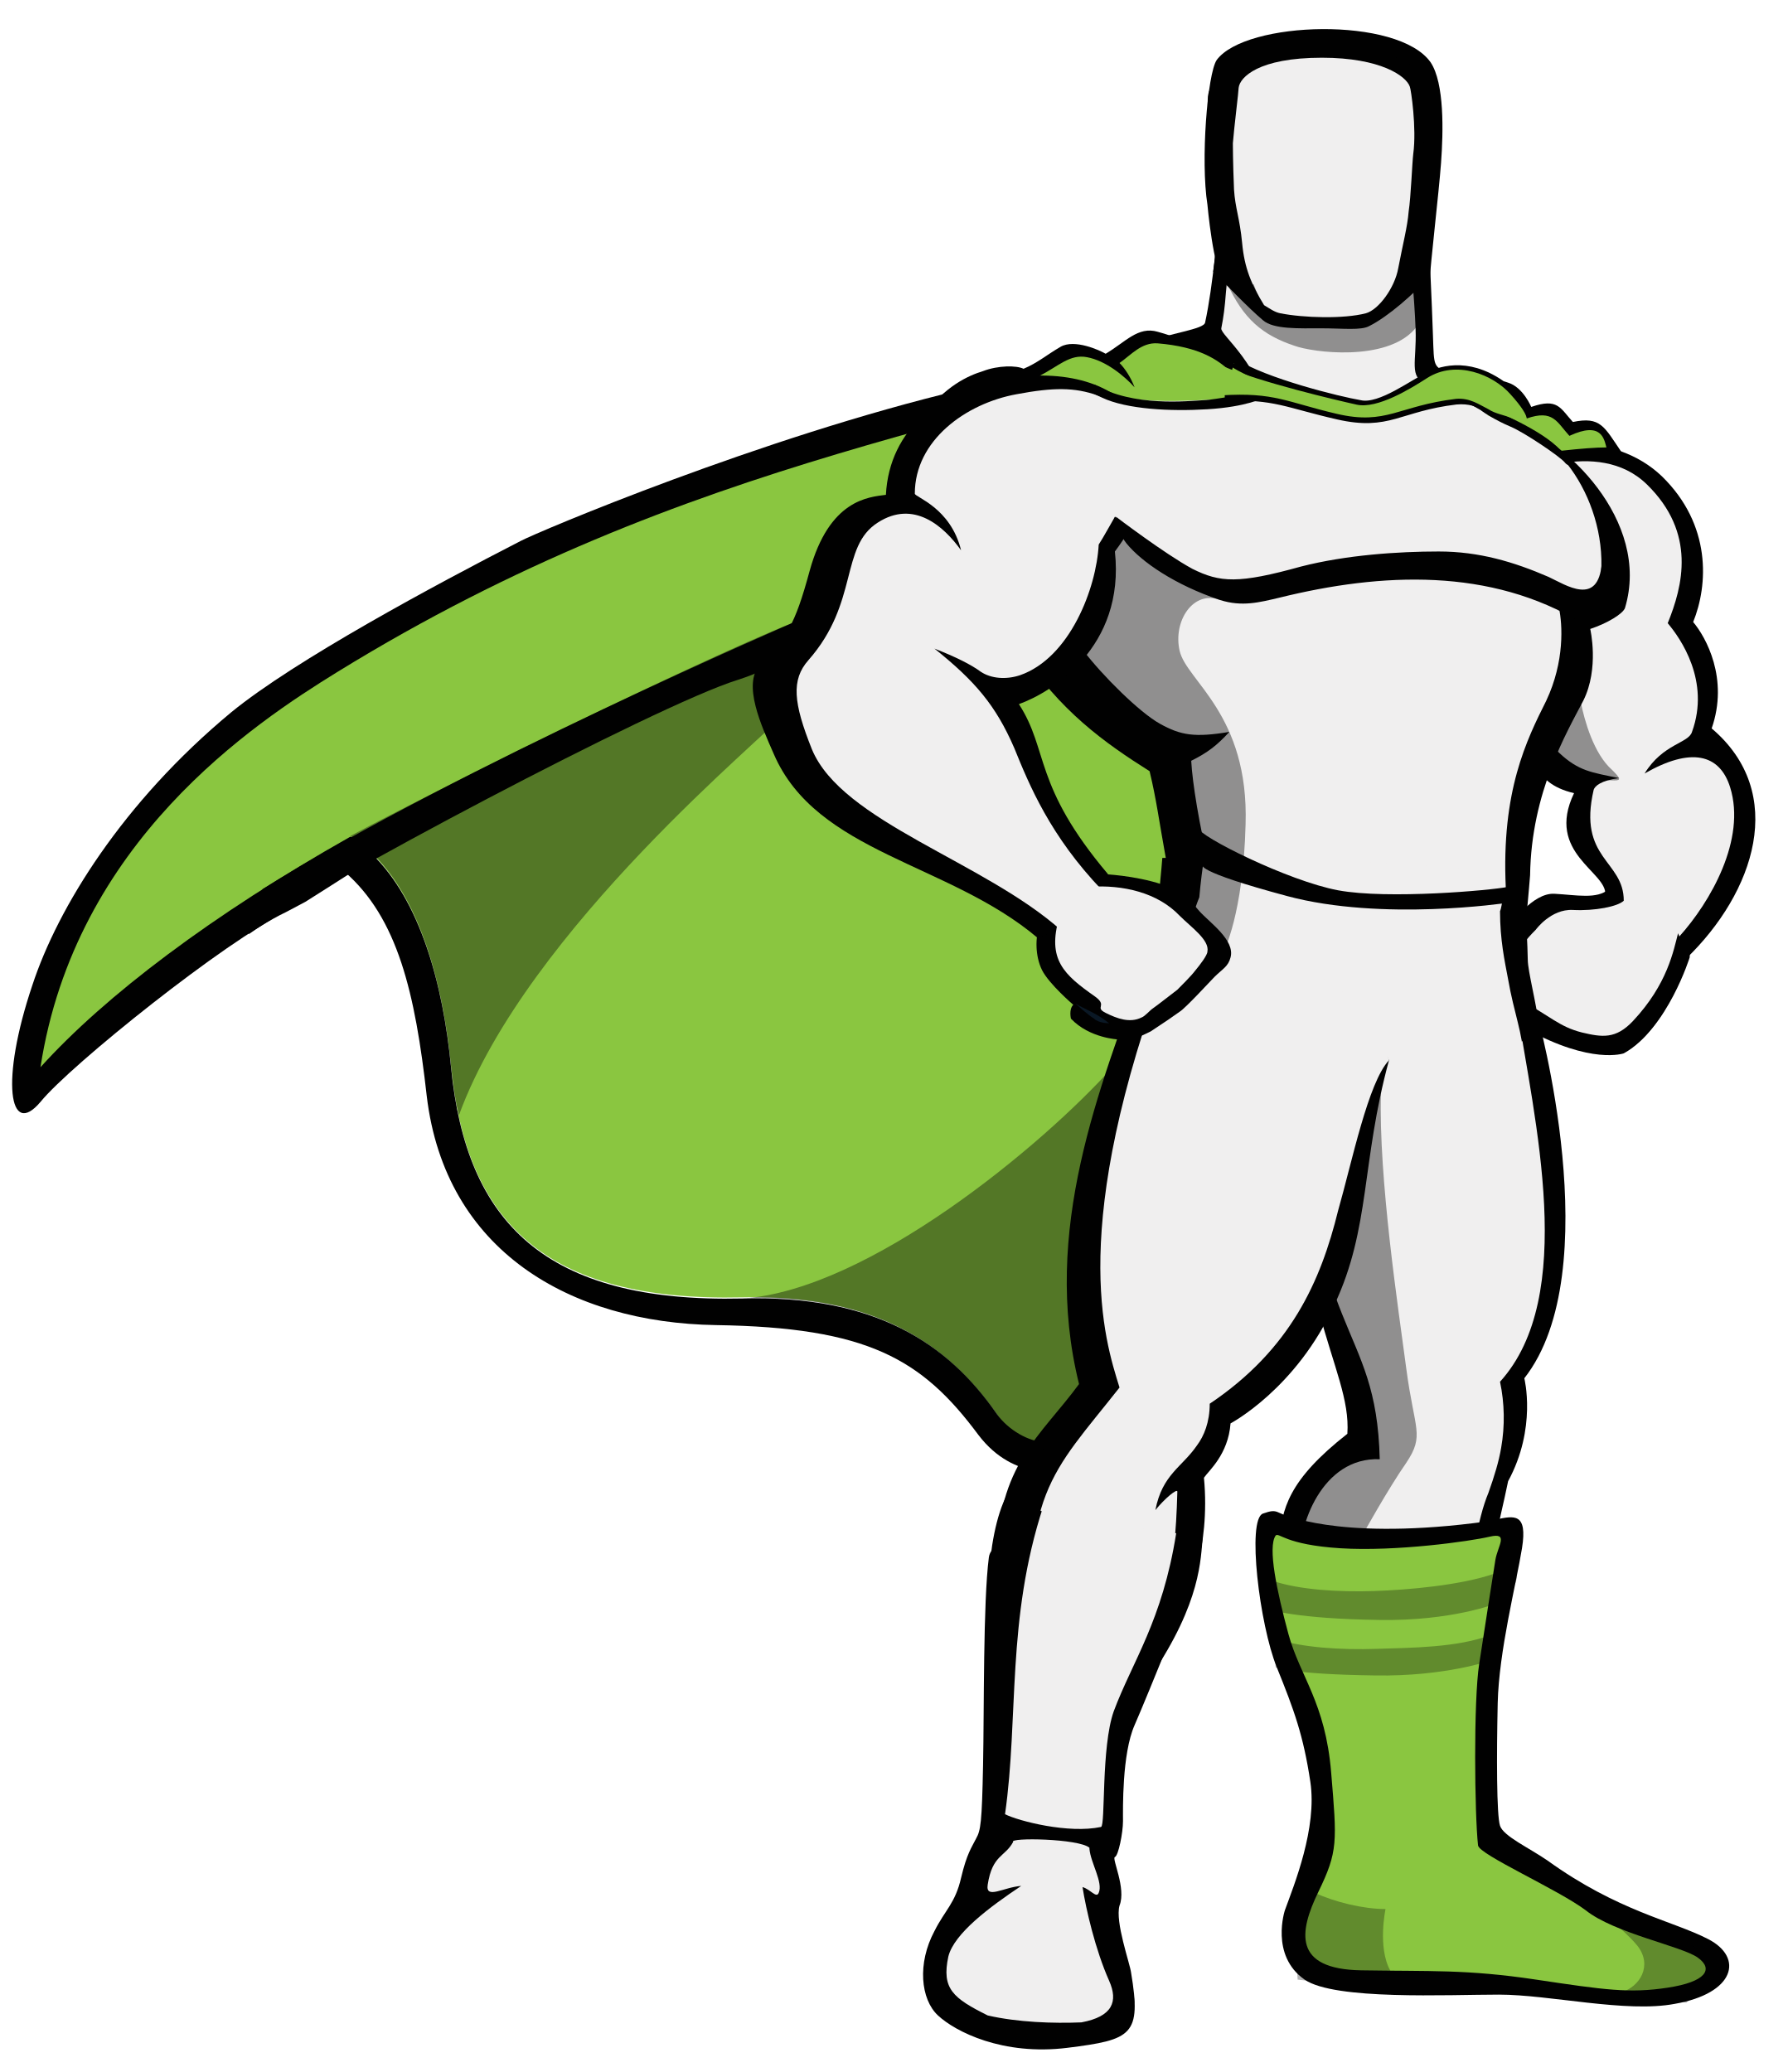
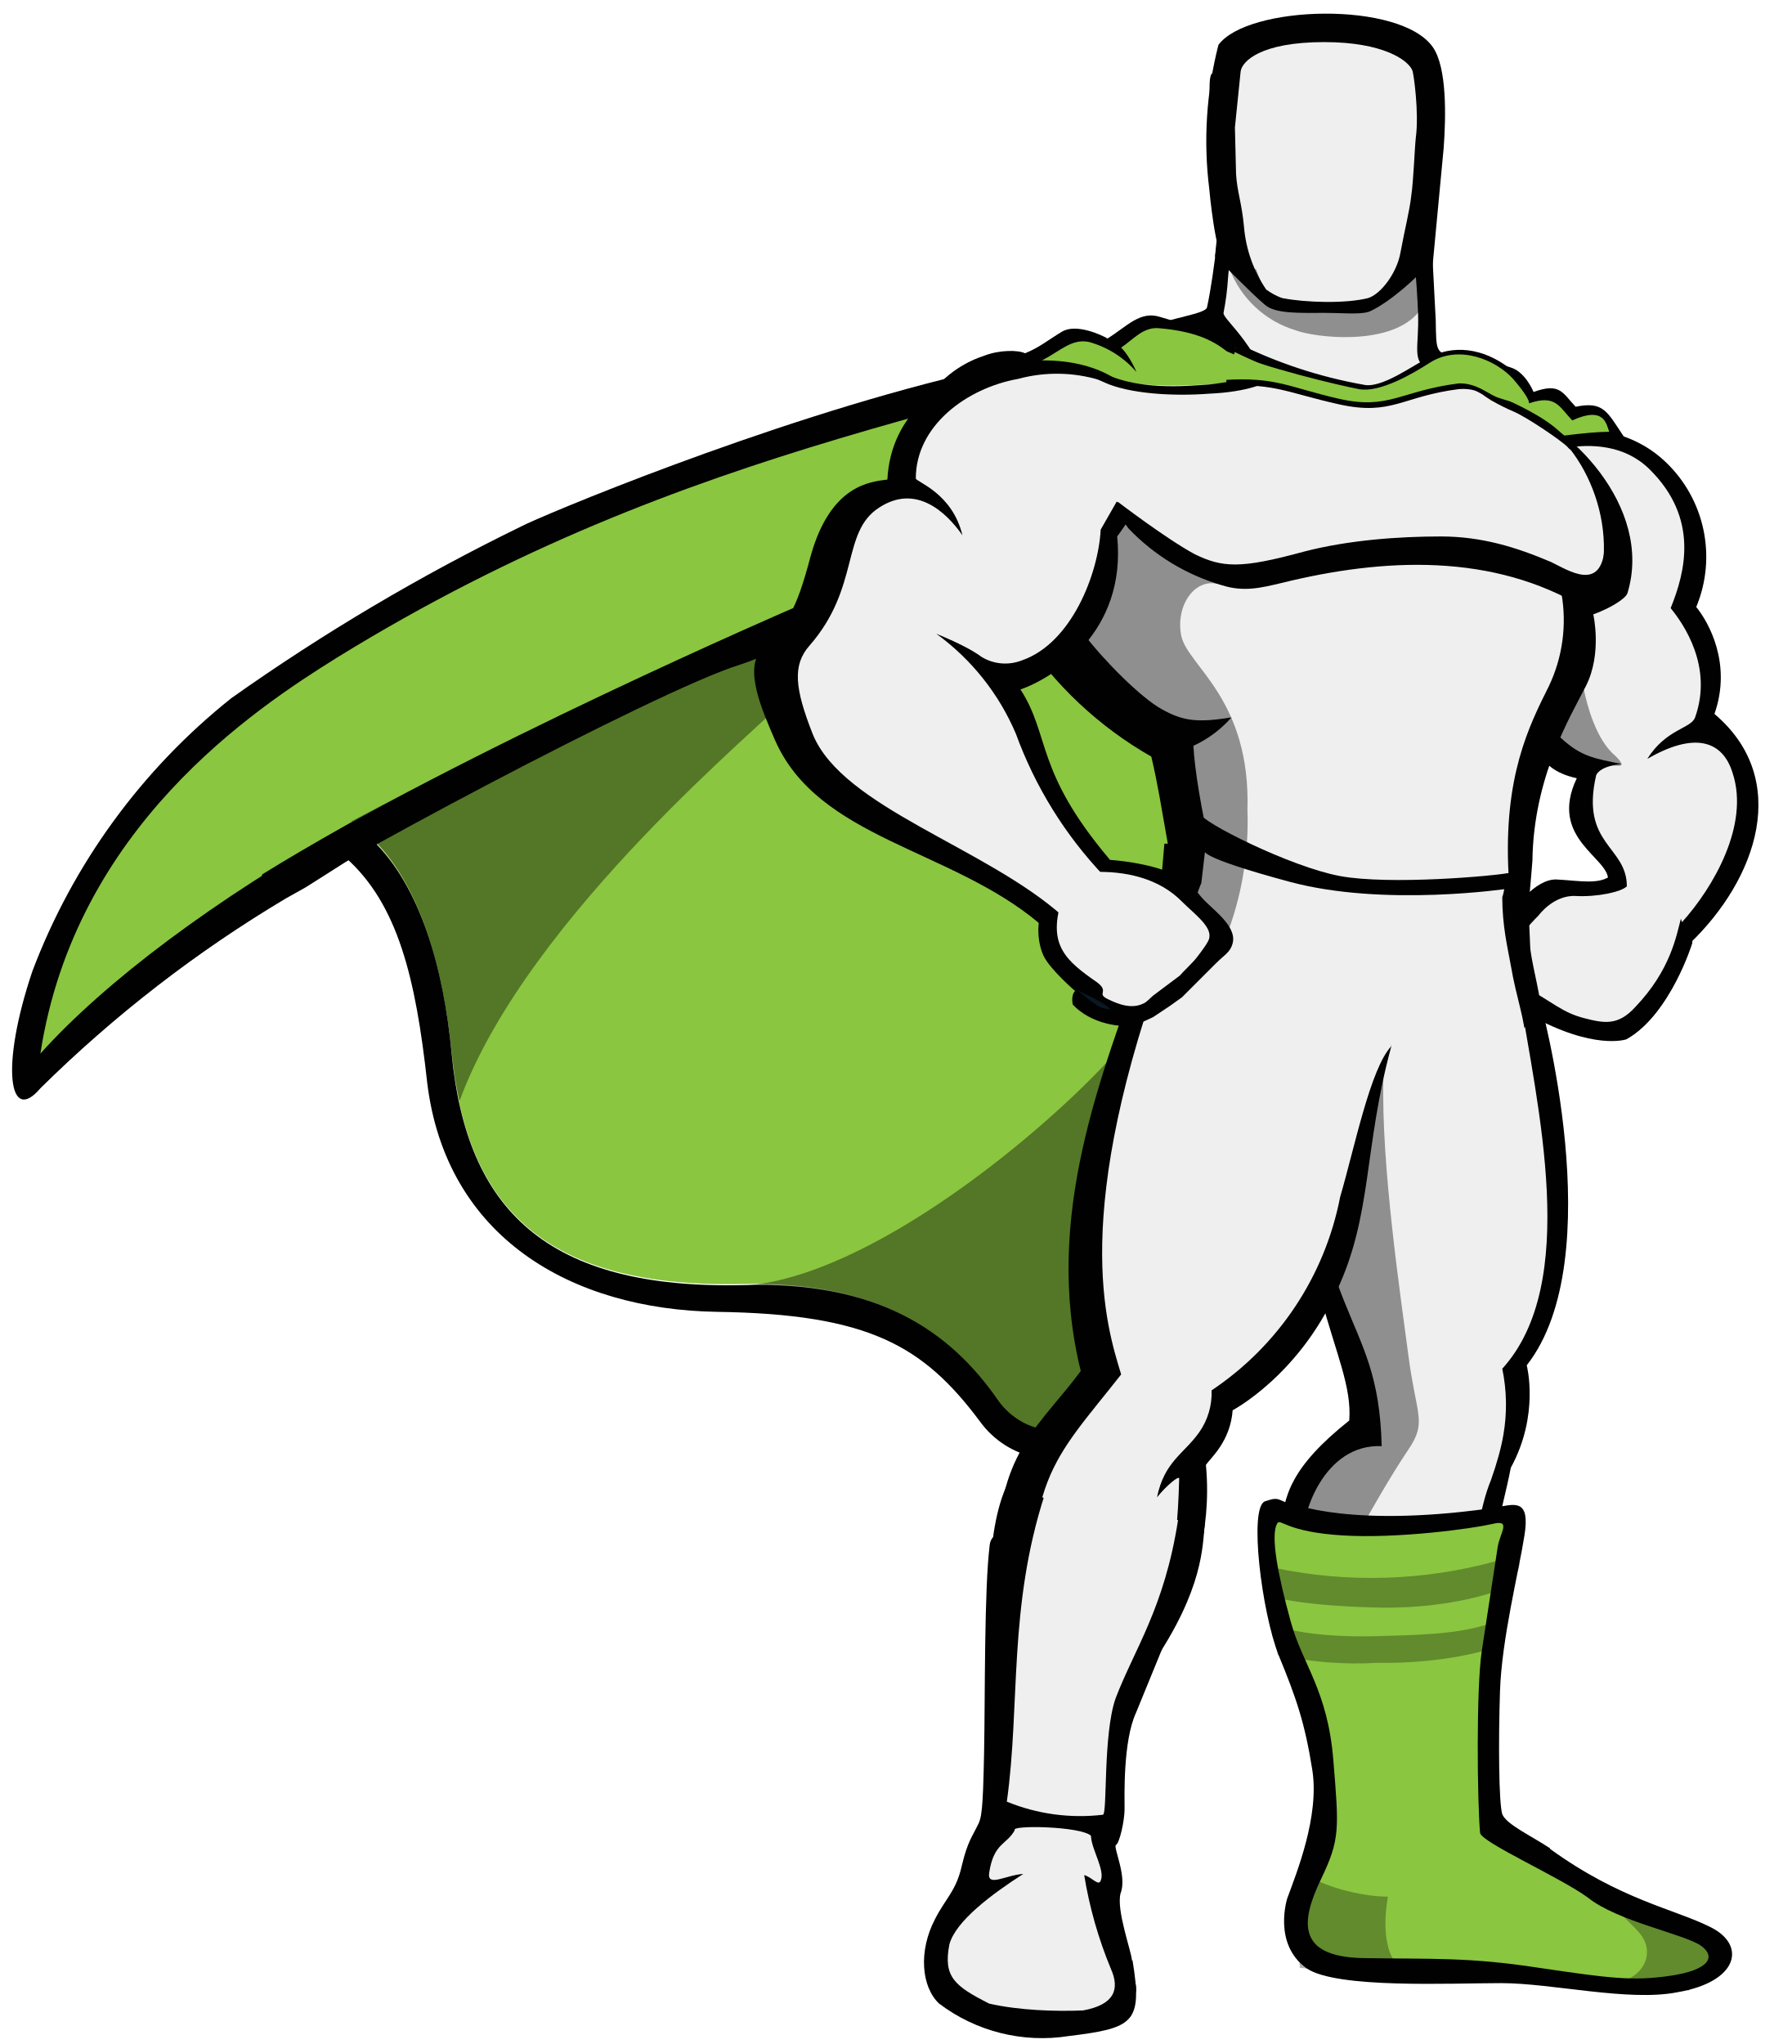
- <svg xmlns="http://www.w3.org/2000/svg" height="2500" viewBox="-2.138 -2.29 314.9 359.304" width="2157">
-   <path d="m48.173 155.568c-10.389 4.887-37.886 26.886-43.182 33.404-5.5 6.518-7.129-3.666-1.426-20.572 4.48-13.647 15.888-32.183 35.034-48.07 11.202-9.166 35.849-22.405 50.921-30.146 3.056-1.63 42.571-18.332 77.809-26.683 3.056-.815-3.666 5.092-4.685 8.351-5.296 15.48-111.01 81.882-111.01 81.882zm148.894 186.78c1.833 10.999.204 11.814-11.202 13.24-11.407 1.426-19.758-2.852-22.813-5.703-3.056-2.853-3.666-9.166-.611-14.869 1.834-3.667 3.667-4.889 4.686-9.37 1.018-4.277 1.833-5.296 2.647-6.925.814-1.427 1.019-2.853 1.222-12.833.204-9.98 0-28.72 1.019-36.663 1.019-8.147 36.257 3.666 36.257 3.666s-8.352 20.776-10.592 25.868c-2.241 5.093-2.037 14.869-2.037 16.906s-.814 6.11-1.426 6.314c-.611.203 2.037 5.499.814 8.555-.815 2.852 1.833 10.185 2.036 11.814zm13.444-311.437c-1.223-7.74 0-23.018 1.629-25.461 5.093-6.926 31.979-7.74 37.683.407 2.444 3.666 2.24 12.221 1.833 17.721-.407 5.499-1.833 17.313-2.037 21.184-.203 2.852-29.738 7.332-36.256-.408-1.834-2.036-2.852-13.443-2.852-13.443zm59.884 291.679c12.425 8.963 21.998 10.592 28.312 13.851 6.314 3.26 4.685 9.574-5.907 11.407-8.555 1.629-21.998-1.63-30.96-1.63s-28.924 1.019-34.22-2.647c-6.11-4.277-3.463-12.222-3.463-12.222 1.63-4.48 5.703-14.462 4.481-22.609s-2.852-12.628-5.907-20.165c-3.055-7.536-5.295-26.071-2.443-27.09s2.036 0 5.703.814c3.666.814 7.74 2.037 15.684 2.037s16.702-1.223 19.758-1.833c3.055-.611 5.499-1.223 4.48 5.092-1.018 6.314-4.073 18.128-4.277 27.294-.203 9.166-.203 19.758.408 21.591.61 1.833 5.092 3.87 8.351 6.11z" fill="#010101" />
-   <path d="m226.806 51.28c-22.405 19.351-65.791 24.646-130.155 49.496-16.499 6.314-60.495 25.257-71.087 45.015 35.645-20.572 48.885 7.74 51.736 36.867 2.647 27.294 16.295 41.553 51.329 40.737 36.053-.814 47.052 20.165 57.032 44.812 19.35-94.308 50.311-112.639 70.271-128.73 42.368-34.424-9.776-95.123-29.126-88.197z" fill="#8ac640" />
-   <path d="m226.806 51.28c-53.773 18.739-106.936 23.424-169.467 61.921-14.869 9.166-46.237 29.941-52.348 69.661 22.812-25.258 75.567-57.032 140.136-77.197 32.59-10.185 56.422-16.906 85.345-28.109-2.036-13.037-2.036-18.129-3.666-26.276z" fill="#8ac640" />
-   <path d="m295.448 162.9s-3.87 13.24-11.61 17.518c0 0-5.703 2.037-17.109-4.277-3.259-1.833-5.703-8.147-5.5-10.185.204-4.889 3.259-7.129 3.259-7.129s3.26-5.5 7.129-5.296c3.871.203 10.389.814 12.426-1.019 1.832-2.037 11.813 3.666 11.405 10.388zm-83.104-128.119s-.814 10.389-2.24 16.906c-.204 1.223-6.314 1.833-10.796 3.667 8.555 24.442 60.088 24.238 66.81 12.221-3.259-2.24-9.777-5.703-12.832-6.925-3.056-1.223-2.852-1.019-3.056-6.722-.203-5.704-.611-16.295-1.019-19.147-.407-2.852-31.979-2.852-36.867 0z" fill="#010101" />
-   <path d="m214.381 34.781s0 5.907-.611 11.61c-.203 2.648-.407 4.277-.814 6.314-.204 1.223 6.925 6.11 8.962 16.906 9.777 21.794 32.387 10.999 41.756.611-3.259-2.241-8.555-5.296-14.665-7.74-3.056-1.223-1.63-3.87-1.833-9.573-.204-5.703-1.019-14.055-1.426-17.11-.409-3.055-26.48-3.87-31.369-1.018z" fill="#f0efef" />
-   <g fill="#010101">
-     <path d="m212.344 34.781s-.204 3.667-.814 7.944c2.647 2.647 6.11 6.314 8.759 8.555 1.833 1.63 6.313 1.426 10.388 1.426 3.666 0 6.925.407 8.351-.407 3.26-1.63 7.944-5.703 10.592-8.759-.203-3.666-.407-7.129-.61-8.759-.206-2.852-31.778-2.852-36.666 0z" />
-     <path d="m230.88 50.261c-2.445 0-5.297-.203-7.537-.611-1.019-.203-2.037-.814-2.852-1.222-1.426-1.019-2.852-2.24-4.48-3.463-3.26-2.444-3.463-3.87-3.463-4.48 1.426-12.833-.408-23.628-.408-23.628s-1.426-5.5 6.314-6.926 12.425-1.629 12.425-1.629 4.889 0 12.425 1.629c7.74 1.426 6.314 6.926 6.314 6.926s-1.833 10.795-.407 23.628c0 .61-.203 2.036-3.463 4.48-2.852 2.037-5.092 4.277-7.332 4.685-2.241.408-5.093.611-7.536.611z" />
-     <path d="m230.88 3.006c-13.443 0-16.092 3.666-19.962 7.74-.814 1.018-.204 7.129 1.223 20.165h1.833s-1.223-3.667-1.019-7.944 1.019-4.073.407-5.092c-.814-1.223-2.444-3.26 1.223-5.296 3.666-2.037 9.369 1.629 16.295 1.833 6.925-.204 12.832-3.87 16.498-1.833 3.666 2.036 2.037 4.073 1.223 5.296-.815 1.222.203.814.407 5.092.203 4.277-1.019 7.944-1.019 7.944h1.833c1.222-13.036 2.037-18.739 1.426-19.758-3.463-4.481-6.925-7.944-20.368-8.147zm64.568 160.505s-3.87 12.425-11.406 16.702c-1.63-.814-1.426-2.036-2.852-3.87-.408-.61-1.834-1.019-2.444-1.629-.611-.611-.407-1.63-1.426-2.444-.815-.815-1.426-.204-2.241-.815-.814-.814-1.019-1.833-1.629-2.443-.408-.408-2.037-.611-2.444-1.019-1.019-1.019-9.98-2.852-9.573-4.889.814-3.056 2.444-5.296 2.444-5.296s3.87-5.703 7.739-5.5c3.87.204 7.537 1.019 9.574-.814 2.241-2.038 14.87 5.499 14.258 12.017z" />
-     <path d="m268.969 73.482s12.832-3.056 21.591 5.296c8.759 8.555 8.147 19.146 5.5 25.664 2.24 2.648 6.314 9.98 3.259 18.739 13.443 11.406 7.536 28.924-4.481 40.534 0 0-2.852-10.592-14.258-11.203.407-4.073-10.592-7.333-5.5-17.925-7.74-1.833-7.536-7.129-8.758-13.646-1.019-6.519 2.647-47.459 2.647-47.459z" />
+ <svg xmlns="http://www.w3.org/2000/svg" viewBox="-2.1 -2.3 314.9 359.3">
+   <style>.B{fill:#010101}.C{fill:#f0efef}.D{fill:#8ac640}</style>
+   <path d="M48.2 155.6A226 226 0 0 0 5 189c-5.5 6.5-7.1-3.7-1.4-20.6a112 112 0 0 1 35-48 365 365 0 0 1 51-30.2c3-1.6 42.5-18.3 77.7-26.7 3-.8-3.6 5-4.7 8.4-5.3 15.4-111 81.8-111 81.8zM197 342.3c1.8 11 .2 11.9-11.2 13.3a30 30 0 0 1-22.8-5.7c-3.1-2.9-3.7-9.2-.7-14.9 1.9-3.7 3.7-4.9 4.7-9.4 1-4.2 1.9-5.2 2.7-6.9.8-1.4 1-2.8 1.2-12.8s0-28.7 1-36.7 36.3 3.7 36.3 3.7l-10.6 25.9c-2.3 5-2 14.8-2 16.9s-.9 6-1.5 6.3 2 5.5.8 8.5c-.8 2.9 1.9 10.2 2 11.8M210.5 31a68 68 0 0 1 1.6-25.4c5.1-7 32-7.8 37.7.4 2.5 3.6 2.3 12.2 1.9 17.7l-2 21.2c-.3 2.8-29.8 7.3-36.3-.4-1.9-2-2.9-13.5-2.9-13.5m59.9 291.7c12.4 9 22 10.6 28.3 13.8s4.7 9.6-5.9 11.4c-8.6 1.7-22-1.6-31-1.6s-28.9 1-34.2-2.6c-6-4.3-3.4-12.3-3.4-12.3 1.6-4.4 5.7-14.4 4.4-22.6s-2.8-12.6-5.9-20.1c-3-7.6-5.3-26.1-2.4-27.1s2 0 5.7.8 7.7 2 15.7 2 16.7-1.2 19.7-1.8 5.5-1.2 4.5 5c-1 6.4-4 18.2-4.3 27.4s-.2 19.7.4 21.6c.7 1.8 5.1 3.8 8.4 6" class="B" />
+   <g class="D">
+     <path d="M226.8 51.3C204.4 70.6 161 75.9 96.7 100.8c-16.5 6.3-60.5 25.2-71.1 45 35.6-20.6 48.8 7.7 51.7 36.9 2.6 27.3 16.3 41.5 51.3 40.7 36-.8 47 20.2 57 44.8C205 174 236 155.6 256 139.5c42.4-34.4-9.7-95.1-29-88.2" />
+     <path d="M226.8 51.3C173 70 119.8 74.7 57.3 113.2c-14.8 9.2-46.2 30-52.3 69.7 22.8-25.3 75.6-57 140.1-77.2 32.6-10.2 56.4-17 85.4-28.1-2-13-2-18.2-3.7-26.3" />
  </g>
-   <path d="m264.284 79.185s14.869-7.536 23.628 1.019c8.758 8.555 6.313 17.924 3.666 24.442 2.24 2.647 7.536 10.185 4.277 19.146-.611 2.037-5.092 2.037-8.352 7.333 8.147-4.686 13.24-3.463 15.073 2.443 2.852 9.166-3.463 20.165-8.962 26.276 0-.204-.204-.408-.204-.611-.814 3.056-1.833 8.962-7.943 15.48-3.056 3.259-5.5 2.852-8.963 2.037-4.073-1.019-5.499-2.853-11.202-5.907-3.259-1.833-1.426-4.074-1.426-5.907 0-.407.407-1.019 1.019-1.833.407-1.019 1.629-2.647 3.462-4.481 0 0 2.648-3.666 6.519-3.463 3.87.204 7.943-.61 8.962-1.629 0-7.129-8.147-7.333-5.296-19.554.204-.611 1.223-1.63 4.481-2.037-4.889-1.019-7.129-1.223-10.592-4.481-2.444-2.24-4.277-5.092-4.889-8.758-1.221-6.314-3.258-39.515-3.258-39.515z" fill="#f0efef" />
-   <path d="m221.306 66.353c-1.222-1.63-7.536-9.777-19.554-13.036-3.463-1.019-5.703 1.833-9.165 3.87-1.019-.611-5.5-2.648-7.944-1.223s-4.073 2.852-6.518 3.87c-1.223-.611-4.481-.611-7.129.407-2.648.815-6.722 2.648-10.592 7.944-2.444 8.759 43.181 2.24 43.181 2.24z" fill="#010101" />
-   <path d="m221.714 66.353c-6.519-2.241-5.5-9.777-19.962-10.999-2.852-.204-4.685 2.036-6.722 3.462 1.019 1.019 2.037 2.648 2.648 4.277-1.833-2.036-5.092-4.685-8.352-5.296-3.055-.61-5.092 1.63-8.351 3.26.61.61 1.222 1.629 2.036 2.852-2.852-1.833-4.888-2.444-8.758-1.019-2.648.814-7.74 3.055-11.61 8.555-2.444 8.759 41.145-1.019 41.145-1.019z" fill="#8ac640" />
-   <path d="m260.007 69.612s0-2.241-.204-4.277c0-.407-1.629-1.426-1.629-1.833l-.407-.408s3.259-1.833 5.703-.814c2.647.814 4.073 4.277 4.073 4.277 4.685-1.629 5.092.204 7.333 2.648 4.889-1.019 5.499.814 8.555 5.296 0 0-3.666-.611-10.795.61-6.926 1.018-12.629-5.703-12.629-5.499z" fill="#010101" />
-   <path d="m259.192 68.593s1.222-1.019.814-1.223c2.24-1.222 5.296-2.647 6.722 1.223 4.685-1.63 5.296.611 7.536 3.056 5.703-2.648 6.11.61 6.518 2.036-1.833 0-4.48.204-8.147.611-6.925 1.019-13.647-5.907-13.443-5.703z" fill="#8ac640" />
-   <path d="m189.939 63.501s11.61 4.073 21.387 3.462c9.777-.814 26.479-1.629 35.441 3.667 0 0 9.166-3.26 17.721-1.019 8.556 2.24 24.239 16.906 19.555 32.386-.408 1.019-3.056 2.648-6.111 3.667 0 0 1.63 6.925-1.222 12.628-2.852 5.5-9.166 16.092-9.37 30.757-.203 2.444-.61 7.536-1.018 9.98-15.888-.61-40.33-6.518-64.365-6.11.203-2.647.407-4.277.611-6.925h.61c-1.222-6.722-1.629-10.185-2.852-15.277-7.74-4.888-15.888-10.591-22.812-21.387-6.722-10.796 12.425-45.829 12.425-45.829zm78.623 109.991s12.629 45.219-2.24 64.162c0 0 2.24 8.758-2.852 18.128-.815 4.073-1.834 7.74-2.444 11.813-2.648 16.906-7.13 24.035-8.352 51.125l-12.222-.203s-1.426-19.554-5.703-29.942c-2.443-5.906-12.018-13.851-11.609-21.794.407-6.111 1.629-11.203 12.018-19.351.814-11.813-11-23.017-9.166-67.013z" fill="#010101" />
-   <path d="m264.896 171.658c3.259 20.776 10.795 51.533-2.852 66.605a30.712 30.712 0 0 1 .203 11.61c-.407 2.444-1.222 5.092-2.24 7.943-2.037 4.889-2.852 12.018-3.463 16.295-2.648 16.906-2.648 17.722-3.87 44.812l-12.222-.204s-1.426-19.554-5.703-29.941c-2.443-5.907-7.536-10.999-7.943-18.943-.407-6.11 3.87-18.331 14.055-17.924-.611-24.646-12.018-19.758-15.073-71.087zm-74.957-108.157s4.481 1.426 9.369 1.833c4.889.407 10.185 0 14.869-.204 9.777-.814 23.628-1.833 32.794 3.463 0 0 5.092-1.63 10.592-1.223 2.444.204 4.889 2.241 7.74 3.056 8.962 2.24 17.517 17.109 13.646 30.553-.407 1.019-3.259 0-6.518 1.019.61 2.852 1.019 9.37-2.241 16.295-3.462 6.926-7.943 15.888-7.129 32.998-21.387-1.019-30.96-2.444-52.144-3.463-1.833-7.537-3.056-15.073-3.259-18.943 2.852-1.426 4.48-2.647 6.722-5.092-6.11 1.019-8.555.611-12.222-1.426-3.666-2.037-10.184-8.555-13.443-12.832-.407-.408-2.647 6.313-7.739 6.518-1.834-2.648 5.906-10.185 4.48-13.036-5.091-10.389 4.483-39.516 4.483-39.516z" fill="#f0efef" />
-   <path d="m266.524 154.752s.407 7.333.407 9.166c0 2.037 1.63 8.147 1.833 10.999-2.24 3.87-12.017 12.629-29.738 15.888-17.517 3.666-40.737-23.831-40.737-23.831.611-2.648 2.648-10.389 4.074-14.462.204-.407.611-1.426.611-1.833 1.834-2.648 63.55 4.073 63.55 4.073z" fill="#010101" />
-   <path d="m262.044 155.364c0 5.092.814 8.759 1.426 12.018 1.018 5.907 2.647 9.777 2.647 13.647 0 11.813-15.48 9.776-28.517 10.184-17.517 3.667-32.386-23.831-32.386-23.831 1.222-4.685 2.037-9.98 3.87-14.462.203-2.444.611-5.499.814-6.925 24.85 0 42.367 1.426 52.552 2.443.408 2.241.001 6.111-.406 6.926z" fill="#f0efef" />
-   <path d="m242.489 181.639s-10.795-24.035-43.182-16.905c-7.739 21.794-18.128 46.848-11.406 73.938-6.722 9.166-14.462 14.259-14.462 31.164 0 16.906.815 19.758.815 19.758l23.831 1.223s7.74-9.98 10.795-20.776c.815-3.056 1.63-8.555 1.019-14.869.814-1.222 4.277-4.073 4.685-9.573 0 0 11.61-6.11 18.332-20.979 6.315-13.446 4.685-25.056 9.573-42.981z" fill="#010101" />
-   <path d="m242.489 181.639c-.61-2.24-8.758-24.238-38.904-17.721-17.72 47.256-11.202 66.81-8.555 75.364-12.018 15.276-17.517 18.535-15.072 49.496h15.888c7.332-11.61 8.962-15.888 9.369-31.164 0-.611-2.24 1.222-3.87 3.259 1.223-6.314 4.685-7.536 7.333-11.406 1.222-1.63 2.24-4.074 2.24-7.333 14.258-9.573 19.554-21.591 22.609-34.016 2.445-8.554 5.296-22.609 8.962-26.479z" fill="#f0efef" />
-   <g fill="#010101">
-     <path d="m192.179 148.846s5.5.203 10.389 1.833c4.685 1.629 4.685 2.647 6.518 4.685s6.314 5.092 5.5 8.147c-.408 1.63-1.426 2.037-2.852 3.463-.611.611-5.093 5.499-6.111 6.11-.611.407-1.426 1.019-2.037 1.426l-3.055 2.037c-2.037 1.019-3.463 1.63-5.703 1.426 0 0-5.092-.204-8.352-3.666 0 0-.407-1.63.408-2.444 0 0-4.278-3.667-5.5-6.111-1.223-2.443-1.223-5.906-.407-7.739.407-1.835 8.35-6.927 11.202-9.167zm5.093 198.187-.611 5.093s-1.833 2.24-15.48 2.037c-13.851-.204-17.517-4.481-18.739-6.722l-.814-5.296s2.648-3.87 3.259-3.87c4.481.407 19.758 6.518 30.35 8.147 1.016 0 1.219.407 2.035.611zm29.534-10.388c0 2.24-.204 2.24-.204 4.481 2.444 1.833 8.556 2.852 20.165 2.647 16.906-.407 32.59 5.093 51.736 1.833l.204-3.666-1.833-.203-67.828-5.5z" />
-     <path d="m241.675 343.774h5.092c11-.407 21.388 2.037 32.59 2.648 5.907-.204 13.24-1.63 12.629-5.907l-57.847-4.889c-3.463 3.87-.816 7.129 7.536 8.148zm-66.402-85.752c1.833 1.222 14.258 8.555 34.423 7.536-.408 3.87-.204 11.407-9.166 24.646-4.481 6.518-8.352 17.925-9.166 32.387.204 3.259 2.037 6.11-.407 10.388.814 2.647 4.073 7.943 5.703 11.202 1.629 3.26 2.444 6.926-8.352 7.13-10.999.203-28.72-1.019-26.275-9.573 1.223-4.481 4.685-9.166 5.093-11 .407-1.833.407-7.332 3.869-10.999 3.056-10.184 2.037-19.961 1.427-29.127-1.019-9.574-1.223-24.85 2.851-32.59zm18.943-166.005c14.462-19.351 2.24-34.83-20.979-30.146-9.37 1.833-18.739 8.352-19.351 20.165-3.055.407-9.98.814-13.443 13.443-2.647 9.777-4.073 11.61-8.759 16.498-3.055 3.463.204 10.592 2.444 15.685 7.537 17.517 30.757 19.146 46.441 32.386 5.296-1.426 10.795-7.332 12.425-11.202-13.24-15.685-10.389-21.795-15.685-29.942 5.704-2.038 18.74-9.981 16.907-26.887z" />
+   <path d="M295.4 162.9s-3.8 13.2-11.6 17.5c0 0-5.7 2-17-4.3-3.3-1.8-5.8-8.1-5.6-10.1.2-5 3.3-7.2 3.3-7.2s3.2-5.5 7.1-5.3 10.4.8 12.4-1c1.9-2 11.9 3.7 11.4 10.4m-83-128.1s-.9 10.4-2.3 16.9c-.2 1.2-6.3 1.8-10.8 3.7 8.6 24.4 60.1 24.2 66.8 12.2a89 89 0 0 0-12.8-7c-3-1.2-2.9-1-3-6.7l-1-19.1c-.5-2.9-32-2.9-37 0" class="B" />
+   <path d="M214.4 34.8s0 5.9-.6 11.6a48 48 0 0 1-.8 6.3c-.2 1.2 6.9 6.1 9 17 9.7 21.7 32.3 11 41.7.5a79 79 0 0 0-14.7-7.7c-3-1.2-1.6-3.9-1.8-9.6s-1-14-1.5-17.1c-.4-3-26.4-3.9-31.3-1" class="C" />
+   <g class="B">
+     <path d="m212.3 34.8-.8 8c2.7 2.6 6.1 6.2 8.8 8.5 1.8 1.6 6.3 1.4 10.4 1.4 3.6 0 6.9.4 8.3-.4 3.3-1.6 8-5.7 10.6-8.8l-.6-8.7c-.2-2.9-31.8-2.9-36.7 0" />
+     <path d="M230.9 50.3q-4 0-7.6-.6l-2.8-1.3L216 45c-3.2-2.5-3.5-3.9-3.5-4.5 1.5-12.8-.4-23.6-.4-23.6s-1.4-5.5 6.4-7 12.4-1.6 12.4-1.6 4.9 0 12.4 1.6c7.7 1.5 6.3 7 6.3 7s-1.8 10.8-.4 23.6c0 .6-.2 2-3.5 4.5-2.8 2-5 4.2-7.3 4.7s-5 .6-7.5.6" />
+     <path d="M230.9 3c-13.5 0-16.1 3.7-20 7.7-.8 1-.2 7.2 1.2 20.2h1.9s-1.2-3.7-1-8 1-4 .4-5c-.9-1.2-2.5-3.3 1.2-5.3s9.4 1.6 16.3 1.8c7-.2 12.8-3.9 16.5-1.8s2 4 1.2 5.3.2.8.4 5-1 8-1 8h1.8c1.2-13 2-18.7 1.4-19.7-3.4-4.5-6.9-8-20.3-8.2m64.5 160.5s-3.8 12.4-11.4 16.7c-1.6-.8-1.4-2-2.8-3.9-.4-.6-1.8-1-2.5-1.6s-.4-1.6-1.4-2.4c-.8-.8-1.4-.2-2.2-.8-.8-.9-1-1.9-1.7-2.5-.4-.4-2-.6-2.4-1-1-1-10-2.9-9.6-4.9.8-3 2.5-5.3 2.5-5.3s3.8-5.7 7.7-5.5 7.6 1 9.6-.8c2.2-2 14.9 5.5 14.2 12" />
+     <path d="M269 73.5s12.8-3 21.6 5.3a23 23 0 0 1 5.5 25.6c2.2 2.7 6.3 10 3.2 18.8 13.5 11.4 7.6 29-4.5 40.5 0 0-2.8-10.6-14.2-11.2.4-4-10.6-7.3-5.5-18-7.8-1.7-7.6-7-8.8-13.6-1-6.5 2.7-47.4 2.7-47.4" />
  </g>
-   <path d="m191.364 90.795c.814-1.223 2.24-3.87 2.852-4.889.204-.204 2.444 3.666 2.648 3.463 5.499-8.963 6.925-21.999.61-23.221-1.426-.204-4.073-.814-6.314-1.63-4.073-1.426-7.739-1.426-14.258-.203-8.962 1.629-17.924 8.147-17.924 17.517 0 .611 6.313 2.444 8.147 9.981-3.056-4.278-8.352-8.963-14.666-4.889-6.722 4.277-3.259 14.054-12.221 24.238-3.056 3.463-2.648 7.537.61 15.684 5.296 12.833 30.35 19.758 43.997 31.979 3.259-1.426 5.499-4.685 7.129-7.129-9.166-9.573-12.833-18.536-15.48-25.054-3.259-7.536-6.926-11.813-14.055-17.518 3.667 1.426 6.519 2.852 8.147 4.074 1.833 1.222 4.481 1.426 6.926.611 8.76-3.053 13.445-15.275 13.852-23.014z" fill="#f0efef" />
-   <path d="m279.968 94.054c-.611 7.74-6.314 3.87-9.369 2.444-6.111-2.648-12.222-4.481-19.351-4.481s-16.295.611-24.238 2.648c-10.999 3.055-14.259 2.852-19.147.407-4.888-2.648-13.442-9.166-13.442-9.166s-.204 2.037 1.833 4.685c2.647 3.259 8.555 7.333 16.498 9.98 3.87 1.223 6.926.407 10.389-.407 18.128-4.481 37.274-5.296 53.365 4.481.815.407 3.667-.815 4.889-2.648 1.628-2.647-1.427-7.943-1.427-7.943z" fill="#010101" />
-   <path d="m187.291 171.658c1.629 1.019 3.666 1.63 5.906 3.463 0 0-1.833 0-2.647-.814-1.019-.611-3.056-2.444-3.259-2.649z" fill="#0a1825" />
-   <path d="m246.156 10.135c-.611-1.833-5.093-5.093-15.48-5.093-11.203 0-14.462 3.463-14.665 5.296 0 .611-.815 7.13-1.019 9.777 0 0 0 3.259.203 8.147.204 3.259 1.019 5.092 1.426 9.37.407 4.48 1.63 7.332 3.87 10.999 1.019.61 1.833 1.222 2.852 1.426 4.074.814 11.203 1.018 15.073 0 2.24-.611 5.092-4.481 5.703-7.944.814-4.277 1.629-7.333 1.833-9.98.407-2.647.611-8.555.814-10.185.612-4.48-.407-11.406-.61-11.813z" fill="#f0efef" />
-   <path d="m224.769 261.892s10.796 4.685 37.479.611c0 0-7.536 37.886-4.073 56.828 0 0 3.462 4.889 29.127 14.258 0 0 11.406 2.852 10.999 8.556 0 0 .407 1.222-13.443.814s-26.887-2.852-36.053-2.852-18.943.407-20.572-2.24c-1.833-2.444.407-8.759 3.055-12.426 2.853-3.869 2.037-6.722 1.834-13.646-.613-18.128-14.464-36.867-8.353-49.903z" fill="#010101" />
-   <path d="m222.528 265.355c-1.426 2.037.203 9.776 2.24 17.313 2.037 7.536 6.519 12.018 7.537 24.442 1.018 12.221 1.222 13.851-2.241 20.979s-4.481 13.647 7.536 13.851 18.536-.204 30.757 1.63c12.222 1.833 16.499 2.444 23.221 1.426s8.147-3.26 5.296-5.296c-2.852-2.037-14.666-4.277-19.758-8.352-4.889-3.666-18.739-9.777-18.942-11.406-.611-5.5-.815-25.461.203-31.979 1.019-6.519 2.444-15.888 2.852-18.332s2.444-4.889-1.019-4.074c-3.462.814-16.498 2.648-26.275 2.037-9.777-.61-10.795-2.851-11.407-2.239z" fill="#8ac640" />
-   <path d="m229.454 328.294c3.462 1.629 8.555 2.852 12.425 2.852 0 0-1.427 6.722.814 10.795 2.24 4.074-16.295 1.63-16.295 1.63l-.814-14.462zm53.977 17.517c3.259-1.019 5.5-4.685 2.852-8.147-2.852-3.463-5.296-4.074-1.63-4.277 3.667-.204 17.11 7.943 17.11 7.943l-6.926 6.314zm-61.514-72.513c4.685 1.63 11.814 2.037 17.925 1.833 6.11-.203 15.276-1.019 21.184-3.055 5.906-2.037 3.462 2.24 3.462 2.24l-3.259 3.056s-7.74 3.055-20.368 2.852c-14.869-.204-19.351-1.833-19.351-1.833zm.407 10.185c4.686 1.63 11.814 2.037 17.925 1.833 6.11-.203 14.258-.203 20.165-2.444 2.444-.814 1.019 2.648 1.019 2.648l-1.019 1.833s-7.944 2.852-20.369 2.647c-14.869-.203-17.517-1.426-17.517-1.426z" fill="#010101" opacity=".3" />
-   <path d="m224.769 261.892s17.721 6.314 37.683 2.037c0 0-7.74 36.46-4.277 55.199 0 0 3.462 4.888 29.127 14.258 0 0 11.406 2.852 10.999 8.555 0 0 .407 1.223-13.443.814-13.851-.407-26.887-2.852-36.053-2.852s-18.943.408-20.572-2.24c-1.833-2.444.407-8.759 3.055-12.425 2.853-3.87 2.037-6.722 1.834-13.647-.613-17.924-14.464-36.663-8.353-49.699z" fill="none" />
-   <path d="m224.769 261.892s17.721 6.11 37.683 1.833c0 0-7.74 36.664-4.277 55.403 0 0 3.462 4.888 29.127 14.258 0 0 11.406 2.852 10.999 8.555 0 0 .407 1.223-13.443.814-13.851-.407-27.091-4.277-36.053-2.852-9.573 1.63-18.943 1.019-20.572-2.24-1.426-2.647.407-8.759 3.055-12.425 2.853-3.87 2.037-6.722 1.834-13.647-.613-17.924-14.464-36.663-8.353-49.699z" fill="none" />
-   <path d="m208.881 140.699c0 1.426 15.888 9.369 24.646 10.999 8.759 1.629 27.091 0 29.942-.611l-.408 2.852s-21.794 3.259-38.496-1.222c-16.703-4.481-14.869-5.5-14.869-5.5z" fill="#010101" />
-   <path d="m174.865 314.443c2.444 1.223 11.203 3.463 16.906 2.241.814-.204 0-14.055 2.241-20.369 3.259-8.759 8.555-15.888 10.998-31.367-8.555-.815-18.331-3.056-23.424-4.686-6.517 19.962-4.276 37.071-6.721 54.181zm13.648 12.833c1.426.407 2.444 2.036 2.852 1.019.814-1.834-1.426-5.296-1.63-7.74v-.204c-1.833-1.629-14.258-1.833-13.443-1.019-1.426 2.648-3.666 2.241-4.48 7.537-.407 2.647 2.852.407 5.906.203-5.499 3.666-11.813 8.352-12.832 12.425-1.222 5.703.815 7.333 6.926 10.389 5.296 1.222 11.61 1.426 16.498 1.222 5.5-1.019 6.519-3.666 4.889-7.333-2.446-5.5-4.075-12.629-4.686-16.499z" fill="#f0efef" />
-   <path d="m190.753 62.686c6.722 3.87 16.092 2.852 19.554 2.648.815 0 8.963-1.426 9.37-1.223.814.204.814.815.814.815s-3.055 1.629-9.98 2.036c-6.518.407-14.258 0-18.535-2.036-5.093-2.24-1.223-2.24-1.223-2.24zm69.254 3.87c1.222.814 9.166 3.87 12.629 7.536 3.055 3.26 1.426 3.056.814 2.241-.814-1.019-7.129-5.296-9.573-6.314s-5.5-2.852-5.5-3.259 1.63-.204 1.63-.204z" fill="#010101" />
-   <path d="m189.734 151.086c5.907-.407 12.018 1.019 15.888 5.092 2.037 2.037 5.296 4.277 4.889 6.314 0 .611-1.223 2.241-2.24 3.463-.611.814-2.444 2.647-3.056 3.259-.814.611-3.666 2.852-4.277 3.259-.611.408-1.426 1.427-2.037 1.63-2.036 1.019-4.277.204-6.314-.814-2.036-1.019.408-1.223-1.833-2.852-5.499-3.87-8.555-6.519-6.314-14.055.203-1.426 2.443-3.056 5.294-5.296z" fill="#f0efef" />
-   <path d="m137.795 104.442c-18.332 7.333-64.977 30.554-78.216 37.683 10.999 6.925 16.091 23.627 17.721 40.533.203 1.63.407 3.056.611 4.685.203 1.426.407 2.444.61 3.056 0 .204 0 .611.204.814 12.018-32.793 54.995-67.42 56.625-70.068.814-1.222-1.019-6.518 1.833-11.609 3.667-6.52 10.797-9.372.612-5.094zm43.589 153.784c9.369-18.739 9.573-36.664 9.369-57.644 0-8.759 6.314-21.184 3.056-17.721-12.222 13.646-42.978 39.312-65.18 40.737 31.164-1.018 43.385 14.666 52.755 34.628z" fill="#010101" opacity=".4" />
-   <path d="m41.654 159.437c11.61-8.351 71.698-40.329 86.16-44.811 14.461-4.685 9.98-10.185 9.98-10.185s-58.662 25.257-93.696 47.052" fill="#010101" />
-   <path d="m212.751 100.572c-4.685-1.833-8.351 3.667-7.129 8.963 1.223 5.296 12.222 11.202 11.61 30.553-.407 15.888-3.87 22.405-3.87 22.405l-7.74-9.776s-1.222-21.999-3.87-25.258c-2.647-3.259-10.999-9.166-14.258-12.221-3.259-3.056 3.666-7.129 3.259-12.833-.407-5.499 3.463-16.498 3.463-16.498zm28.313 86.77c-.407 15.276 3.056 37.886 4.481 48.682 1.426 10.795 3.259 11.61 0 16.499-3.259 4.685-7.536 12.425-7.536 12.425l-14.055-1.223s11.203-14.258 11.813-16.906c.611-2.647-5.703-22.812-5.703-22.812zm-27.09-142.58c2.852 6.313 6.314 9.165 11.813 10.999 3.259 1.222 16.091 2.852 21.184-2.852 2.24-2.648.814-9.777.814-9.777l-11.61 9.369-15.684-2.851-1.833-4.685z" fill="#010101" opacity=".4" />
-   <path d="m215.195 58.816c5.296 3.463 18.536 6.722 22.202 7.333 3.666.814 9.573-3.87 12.425-5.092 3.056-1.426 8.352-2.241 14.462 3.259.611.611-1.426 3.259-1.426 3.259-.204-.204-1.426-.204-3.056-1.019-1.629-.814-3.055-1.426-5.499-1.222-10.185 1.222-11.814 4.685-20.776 2.647s-11.203-3.666-19.961-3.259" fill="#8ac640" stroke="#010101" stroke-linejoin="round" stroke-miterlimit="10" stroke-width="1.586" />
-   <path d="m213.362 59.427c6.722 2.852 19.758 5.907 23.424 6.722s9.573-2.852 12.425-4.685c5.093-3.259 11.61-.611 14.666 2.852 2.036 2.24 2.852 3.666 2.852 4.277 0 .814-2.444 0-2.444 0-1.426-.611-3.056-.814-4.277-1.63-1.63-.814-3.26-2.036-5.703-1.833-10.185 1.223-12.222 4.685-20.98 2.648s-10.999-3.87-20.368-3.26" fill="#8ac640" />
-   <path d="m181.791 249.67c-.407-.407.407-.814 0-.814-2.647 0-6.314-2.037-8.352-4.889-8.758-12.628-21.591-20.979-44.811-20.368-34.831.814-48.682-13.443-51.329-40.737-1.426-14.869-5.5-29.331-13.851-37.479l-4.889 3.056c9.369 8.147 12.425 21.387 14.462 39.515 3.259 27.294 25.257 39.923 50.922 40.33 26.683.407 36.256 5.907 46.236 19.351 3.259 4.277 6.926 5.703 9.777 6.314z" fill="#010101" />
-   <path d="m276.302 118.7c.611 3.055 2.24 8.962 5.499 11.813 1.427 1.426 1.63 1.833.408 1.833-1.223 0-10.185-.407-10.185-.407l-2.444-4.277z" fill="#010101" opacity=".4" />
+   <path d="M264.3 79.2s14.9-7.6 23.6 1 6.3 18 3.7 24.4c2.2 2.7 7.5 10.2 4.3 19.2-.7 2-5.1 2-8.4 7.3 8.1-4.7 13.2-3.4 15 2.5 3 9.1-3.4 20.1-8.9 26.2l-.2-.6c-.8 3-1.8 9-8 15.5-3 3.3-5.4 2.9-8.9 2-4-1-5.5-2.8-11.2-5.9-3.3-1.8-1.4-4-1.4-5.9q0-.6 1-1.8.6-1.6 3.5-4.5s2.6-3.6 6.5-3.4c3.8.2 8-.7 9-1.7 0-7.1-8.2-7.3-5.4-19.5.2-.6 1.3-1.7 4.5-2-4.9-1-7.1-1.3-10.6-4.5a15 15 0 0 1-4.9-8.8c-1.2-6.3-3.2-39.5-3.2-39.5" class="C" />
+   <path d="M221.3 66.4a37 37 0 0 0-19.5-13c-3.5-1.1-5.8 1.7-9.2 3.8-1-.6-5.5-2.7-8-1.2s-4 2.8-6.5 3.8c-1.2-.6-4.5-.6-7.1.4-2.7.9-6.7 2.7-10.6 8-2.4 8.7 43.2 2.2 43.2 2.2z" class="B" />
+   <path d="M221.7 66.4c-6.5-2.3-5.5-9.8-20-11-2.8-.3-4.6 2-6.7 3.4 1 1 2 2.7 2.7 4.3a17 17 0 0 0-8.4-5.3c-3-.6-5 1.6-8.3 3.3l2 2.8c-2.8-1.8-4.9-2.4-8.7-1-2.7.8-7.8 3-11.7 8.5-2.4 8.8 41.2-1 41.2-1z" class="D" />
+   <path d="m260 69.6-.2-4.3c0-.4-1.6-1.4-1.6-1.8l-.4-.4s3.2-1.8 5.7-.8c2.6.8 4 4.3 4 4.3 4.7-1.7 5.1.2 7.4 2.6 4.9-1 5.5.8 8.5 5.3 0 0-3.6-.6-10.8.6-6.9 1-12.6-5.7-12.6-5.5" class="B" />
+   <path d="M259.2 68.6s1.2-1 .8-1.2c2.2-1.3 5.3-2.7 6.7 1.2 4.7-1.6 5.3.6 7.6 3 5.7-2.6 6 .7 6.5 2q-2.7 0-8.2.7c-6.9 1-13.6-6-13.4-5.7" class="D" />
+   <path d="M190 63.5s11.5 4 21.3 3.5c9.8-.9 26.5-1.7 35.5 3.6 0 0 9.1-3.2 17.7-1s24.2 17 19.5 32.4c-.4 1-3 2.6-6 3.7 0 0 1.6 6.9-1.3 12.6-2.8 5.5-9.2 16-9.4 30.7-.2 2.5-.6 7.6-1 10-15.9-.6-40.3-6.5-64.3-6l.6-7h.6c-1.2-6.7-1.7-10.2-2.9-15.3a67 67 0 0 1-22.8-21.4C170.8 98.5 190 63.5 190 63.5m78.6 110s12.6 45.2-2.3 64.2c0 0 2.3 8.7-2.8 18-.8 4.2-1.9 7.8-2.5 11.9-2.6 16.9-7.1 24-8.3 51.1l-12.2-.2s-1.5-19.5-5.8-30c-2.4-5.8-12-13.8-11.6-21.7.4-6.1 1.7-11.2 12-19.4.9-11.8-11-23-9.1-67z" class="B" />
+   <path d="M264.9 171.7c3.3 20.7 10.8 51.5-2.9 66.6a31 31 0 0 1 .2 11.6q-.6 3.5-2.2 8c-2 4.8-2.8 12-3.5 16.2-2.6 17-2.6 17.7-3.8 44.8l-12.2-.2s-1.5-19.5-5.8-30c-2.4-5.8-7.5-11-7.9-18.9-.4-6 3.9-18.3 14-17.9-.6-24.6-12-19.7-15-71zm-75-108.2s4.5 1.4 9.4 1.8 10.2 0 14.9-.2c9.8-.8 23.6-1.8 32.8 3.5 0 0 5-1.6 10.6-1.2 2.4.2 4.9 2.2 7.7 3 9 2.3 17.5 17.1 13.6 30.6-.4 1-3.2 0-6.5 1a27 27 0 0 1-2.2 16.3c-3.5 7-8 15.9-7.1 33-21.4-1-31-2.5-52.2-3.5-1.8-7.5-3-15-3.2-19a20 20 0 0 0 6.7-5c-6.1 1-8.6.6-12.2-1.4-3.7-2-10.2-8.6-13.5-12.9-.4-.4-2.6 6.3-7.7 6.6-1.9-2.7 5.9-10.2 4.5-13-5.1-10.5 4.4-39.6 4.4-39.6" class="C" />
+   <path d="m266.5 154.8.4 9.1c0 2 1.7 8.2 1.9 11-2.3 3.9-12 12.6-29.8 15.9-17.5 3.7-40.7-23.8-40.7-23.8a188 188 0 0 1 4.7-16.3c1.8-2.7 63.5 4 63.5 4" class="B" />
+   <path d="M262 155.4c0 5 .9 8.7 1.5 12 1 5.9 2.6 9.8 2.6 13.6 0 11.8-15.5 9.8-28.5 10.2-17.5 3.7-32.4-23.8-32.4-23.8 1.2-4.7 2-10 3.9-14.5l.8-6.9c24.8 0 42.4 1.4 52.5 2.4.5 2.3 0 6.1-.4 7" class="C" />
+   <path d="M242.5 181.6s-10.8-24-43.2-16.9c-7.7 21.8-18.1 46.9-11.4 74-6.7 9.1-14.5 14.2-14.5 31.1s.9 19.8.9 19.8l23.8 1.2s7.7-10 10.8-20.8c.8-3 1.6-8.5 1-14.8.8-1.2 4.3-4.1 4.7-9.6 0 0 11.6-6.1 18.3-21 6.3-13.4 4.7-25 9.6-43" class="B" />
+   <path d="M242.5 181.6c-.6-2.2-8.8-24.2-39-17.7-17.6 47.3-11.1 66.8-8.5 75.4-12 15.3-17.5 18.5-15 49.5h15.8c7.4-11.6 9-16 9.4-31.2 0-.6-2.2 1.2-3.9 3.3 1.3-6.3 4.7-7.6 7.4-11.4a12 12 0 0 0 2.2-7.4 53 53 0 0 0 22.6-34c2.5-8.5 5.3-22.6 9-26.5" class="C" />
+   <g class="B">
+     <path d="M192.2 148.8s5.5.2 10.4 1.9c4.7 1.6 4.7 2.6 6.5 4.7s6.3 5 5.5 8.1c-.4 1.6-1.4 2-2.9 3.5l-6 6-2.1 1.5-3 2c-2.1 1-3.5 1.7-5.8 1.5 0 0-5-.2-8.3-3.7 0 0-.4-1.6.4-2.4 0 0-4.3-3.7-5.5-6.1-1.2-2.5-1.2-6-.4-7.8.4-1.8 8.3-7 11.2-9.2m5 198.2-.5 5.1s-1.9 2.3-15.5 2c-13.9-.1-17.5-4.4-18.8-6.7l-.8-5.3s2.7-3.8 3.3-3.8c4.5.4 19.7 6.5 30.3 8.1 1 0 1.3.4 2 .6m29.6-10.4c0 2.3-.2 2.3-.2 4.5 2.4 1.9 8.6 2.9 20.2 2.7 16.9-.4 32.6 5 51.7 1.8l.2-3.7-1.8-.2-67.9-5.5z" />
+     <path d="M241.7 343.8h5c11-.4 21.5 2 32.7 2.6 5.9-.2 13.2-1.6 12.6-5.9l-57.9-4.9c-3.4 3.9-.8 7.2 7.6 8.2M175.3 258a60 60 0 0 0 34.4 7.6c-.4 3.8-.2 11.4-9.2 24.6a66 66 0 0 0-9.1 32.4c.2 3.2 2 6.1-.4 10.4.8 2.6 4 8 5.7 11.2 1.6 3.2 2.4 7-8.4 7.1-11 .2-28.7-1-26.3-9.6 1.3-4.4 4.7-9.1 5.1-11 .4-1.8.4-7.3 3.9-11 3-10.1 2-20 1.4-29-1-9.7-1.2-25 2.9-32.7m19-166c14.4-19.3 2.2-34.8-21-30.1-9.4 1.8-18.8 8.3-19.4 20.1-3 .4-10 .9-13.5 13.5-2.6 9.8-4 11.6-8.7 16.5-3 3.4.2 10.6 2.4 15.7 7.6 17.5 30.8 19.1 46.5 32.3a23 23 0 0 0 12.4-11.2c-13.2-15.6-10.4-21.7-15.7-29.9 5.7-2 18.7-10 17-26.9" />
+   </g>
+   <path d="m191.4 90.8 2.8-4.9c.2-.2 2.5 3.7 2.7 3.5 5.5-9 6.9-22 .6-23.3-1.5-.2-4.1-.8-6.3-1.6a26 26 0 0 0-14.3-.2c-9 1.6-18 8.2-18 17.5 0 .6 6.4 2.5 8.2 10-3-4.3-8.3-9-14.6-4.9-6.8 4.3-3.3 14-12.3 24.3-3 3.4-2.6 7.5.6 15.6 5.3 12.9 30.4 19.8 44 32 3.3-1.4 5.5-4.7 7.2-7.1a72 72 0 0 1-15.5-25 42 42 0 0 0-14-17.6q5.6 2.3 8 4.1a8 8 0 0 0 7 .6c8.8-3 13.5-15.3 13.9-23" class="C" />
+   <path d="M280 94c-.6 7.8-6.3 4-9.4 2.5-6.1-2.6-12.2-4.5-19.4-4.5s-16.2.6-24.2 2.7c-11 3-14.2 2.8-19.1.4-5-2.7-13.5-9.2-13.5-9.2s-.2 2 1.9 4.7a37 37 0 0 0 16.5 10c3.8 1.2 6.9.4 10.3-.4 18.2-4.5 37.3-5.3 53.4 4.4.8.5 3.7-.8 4.9-2.6 1.6-2.6-1.4-8-1.4-8" class="B" />
+   <path d="M187.3 171.7c1.6 1 3.7 1.6 5.9 3.4 0 0-1.8 0-2.6-.8-1-.6-3.1-2.4-3.3-2.6" fill="#0a1825" />
+   <path d="M246.2 10.1c-.7-1.8-5.1-5-15.5-5-11.2 0-14.5 3.4-14.7 5.2l-1 9.8.2 8.2c.2 3.2 1 5 1.4 9.3a23 23 0 0 0 3.9 11q1.4 1 2.8 1.5c4.1.8 11.2 1 15.1 0 2.3-.7 5.1-4.5 5.7-8 .8-4.3 1.6-7.3 1.9-10 .4-2.6.6-8.5.8-10.2.6-4.4-.4-11.4-.6-11.8" class="C" />
+   <path d="M224.8 261.9s10.8 4.7 37.4.6c0 0-7.5 37.9-4 56.8 0 0 3.4 5 29.1 14.3 0 0 11.4 2.8 11 8.5 0 0 .4 1.3-13.4.9s-27-2.9-36-2.9-19 .4-20.7-2.2c-1.8-2.5.4-8.8 3-12.5 3-3.8 2.1-6.7 2-13.6-.7-18.1-14.5-36.9-8.4-50" class="B" />
+   <path d="M222.5 265.4c-1.4 2 .2 9.7 2.3 17.3 2 7.5 6.5 12 7.5 24.4 1 12.2 1.2 13.9-2.2 21s-4.5 13.6 7.5 13.8 18.5-.2 30.8 1.7c12.2 1.8 16.5 2.4 23.2 1.4s8.1-3.3 5.3-5.3c-2.9-2-14.7-4.3-19.8-8.4-4.9-3.6-18.7-9.7-19-11.4-.5-5.5-.7-25.4.3-32l2.8-18.3c.4-2.5 2.5-4.9-1-4-3.5.8-16.5 2.6-26.3 2-9.7-.6-10.8-2.9-11.4-2.2" class="D" />
+   <g class="B">
+     <path d="M229.5 328.3c3.4 1.6 8.5 2.8 12.4 2.8 0 0-1.4 6.8.8 10.8s-16.3 1.7-16.3 1.7l-.8-14.5zm54 17.5c3.2-1 5.4-4.7 2.8-8.1-2.9-3.5-5.3-4.1-1.6-4.3s17 8 17 8l-6.9 6.2zm-61.6-72.5a83 83 0 0 0 39.1-1.2c6-2 3.5 2.2 3.5 2.2l-3.3 3s-7.7 3.1-20.3 3c-15-.3-19.4-2-19.4-2zm.4 10.2c4.7 1.6 11.8 2 18 1.8 6-.2 14.2-.2 20.1-2.4 2.5-.8 1 2.6 1 2.6l-1 1.9s-8 2.8-20.4 2.6a64 64 0 0 1-17.5-1.4z" opacity=".3" />
+     <path d="M208.9 140.7c0 1.4 15.9 9.4 24.6 11s27.1 0 30-.6l-.4 2.8s-21.8 3.3-38.5-1.2-14.9-5.5-14.9-5.5z" />
+   </g>
+   <path d="M174.9 314.4a34 34 0 0 0 16.9 2.3c.8-.2 0-14 2.2-20.4 3.3-8.7 8.6-15.9 11-31.4-8.5-.8-18.3-3-23.4-4.6-6.5 20-4.3 37-6.7 54.1m13.6 12.9c1.4.4 2.5 2 2.9 1 .8-1.8-1.5-5.3-1.7-7.7v-.2c-1.8-1.7-14.2-1.9-13.4-1-1.4 2.6-3.7 2.2-4.5 7.5-.4 2.6 2.9.4 6 .2-5.6 3.6-11.9 8.3-13 12.4-1.1 5.7.9 7.3 7 10.4 5.3 1.2 11.6 1.4 16.5 1.2 5.5-1 6.5-3.7 4.9-7.3a74 74 0 0 1-4.7-16.5" class="C" />
+   <path d="M190.8 62.7c6.7 3.9 16 2.8 19.5 2.6.8 0 9-1.4 9.4-1.2.8.2.8.8.8.8s-3 1.7-10 2c-6.5.5-14.2 0-18.5-2-5.1-2.2-1.2-2.2-1.2-2.2m69.2 3.9c1.2.8 9.2 3.8 12.6 7.5 3 3.3 1.5 3 .9 2.2-.9-1-7.2-5.3-9.6-6.3s-5.5-2.8-5.5-3.2 1.6-.2 1.6-.2" class="B" />
+   <path d="M189.7 151c6-.3 12 1.1 16 5.2 2 2 5.2 4.3 4.8 6.3 0 .6-1.2 2.2-2.2 3.5-.6.8-2.5 2.6-3 3.2l-4.4 3.3c-.6.4-1.4 1.4-2 1.6-2 1-4.3.2-6.3-.8s.4-1.2-1.8-2.9c-5.5-3.8-8.6-6.5-6.4-14 .2-1.4 2.5-3 5.3-5.3" class="C" />
+   <g class="B">
+     <path d="M137.8 104.4a1238 1238 0 0 0-78.2 37.7c11 7 16 23.7 17.7 40.6l.6 4.6.6 3.1.2.8c12-32.8 55-67.4 56.6-70 .9-1.3-1-6.6 1.9-11.7 3.7-6.5 10.8-9.3.6-5m43.6 153.8c9.4-18.7 9.6-36.6 9.4-57.6 0-8.8 6.3-21.2 3-17.7-12.2 13.6-43 39.3-65.2 40.7 31.2-1 43.4 14.7 52.8 34.6" opacity=".4" />
+     <path d="M41.7 159.4c11.6-8.3 71.7-40.3 86.1-44.8 14.5-4.7 10-10.2 10-10.2S79 129.7 44 151.4" />
+     <path d="M212.8 100.6c-4.7-1.9-8.4 3.6-7.2 9 1.2 5.2 12.2 11.1 11.6 30.5a56 56 0 0 1-3.8 22.4l-7.8-9.8s-1.2-22-3.8-25.2c-2.7-3.3-11-9.2-14.3-12.3-3.3-3 3.7-7 3.3-12.8-.5-5.5 3.4-16.5 3.4-16.5zm28.3 86.7c-.4 15.3 3 38 4.4 48.7s3.3 11.6 0 16.5c-3.2 4.7-7.5 12.4-7.5 12.4l-14-1.2s11.2-14.2 11.8-16.9S230 224 230 224zM214 44.8a18 18 0 0 0 11.8 11c3.2 1.2 16 2.8 21.2-2.9 2.2-2.6.8-9.8.8-9.8l-11.6 9.4-15.7-2.9-1.8-4.6z" opacity=".4" />
+   </g>
+   <g class="D">
+     <path d="M215.2 58.8a83 83 0 0 0 22.2 7.3c3.7.9 9.6-3.8 12.4-5 3-1.5 8.4-2.3 14.5 3.2.6.6-1.4 3.3-1.4 3.3-.2-.2-1.5-.2-3.1-1s-3-1.5-5.5-1.3c-10.2 1.3-11.8 4.7-20.8 2.7s-11.2-3.7-20-3.3" stroke="#010101" stroke-linejoin="round" stroke-miterlimit="10" stroke-width="1.6" />
+     <path d="M213.4 59.4c6.7 2.9 19.7 6 23.4 6.7s9.6-2.8 12.4-4.6c5.1-3.3 11.6-.6 14.7 2.8q2.9 3.4 2.8 4.3c0 .8-2.4 0-2.4 0-1.4-.6-3-.8-4.3-1.6-1.6-.9-3.3-2-5.7-1.9-10.2 1.3-12.2 4.7-21 2.7s-11-3.9-20.3-3.3" />
+   </g>
+   <g class="B">
+     <path d="M181.8 249.7c-.4-.4.4-.8 0-.8-2.7 0-6.3-2-8.4-5-8.7-12.6-21.6-21-44.8-20.3-34.8.8-48.7-13.4-51.3-40.7-1.4-15-5.5-29.4-13.9-37.5l-4.8 3C67.9 156.6 71 169.8 73 188c3.3 27.2 25.3 39.9 51 40.3 26.6.4 36.2 5.9 46.2 19.3a16 16 0 0 0 9.8 6.3z" />
+     <path d="M276.3 118.7c.6 3 2.2 9 5.5 11.8q2.1 2 .4 1.8L272 132l-2.4-4.2z" opacity=".4" />
+   </g>
</svg>
